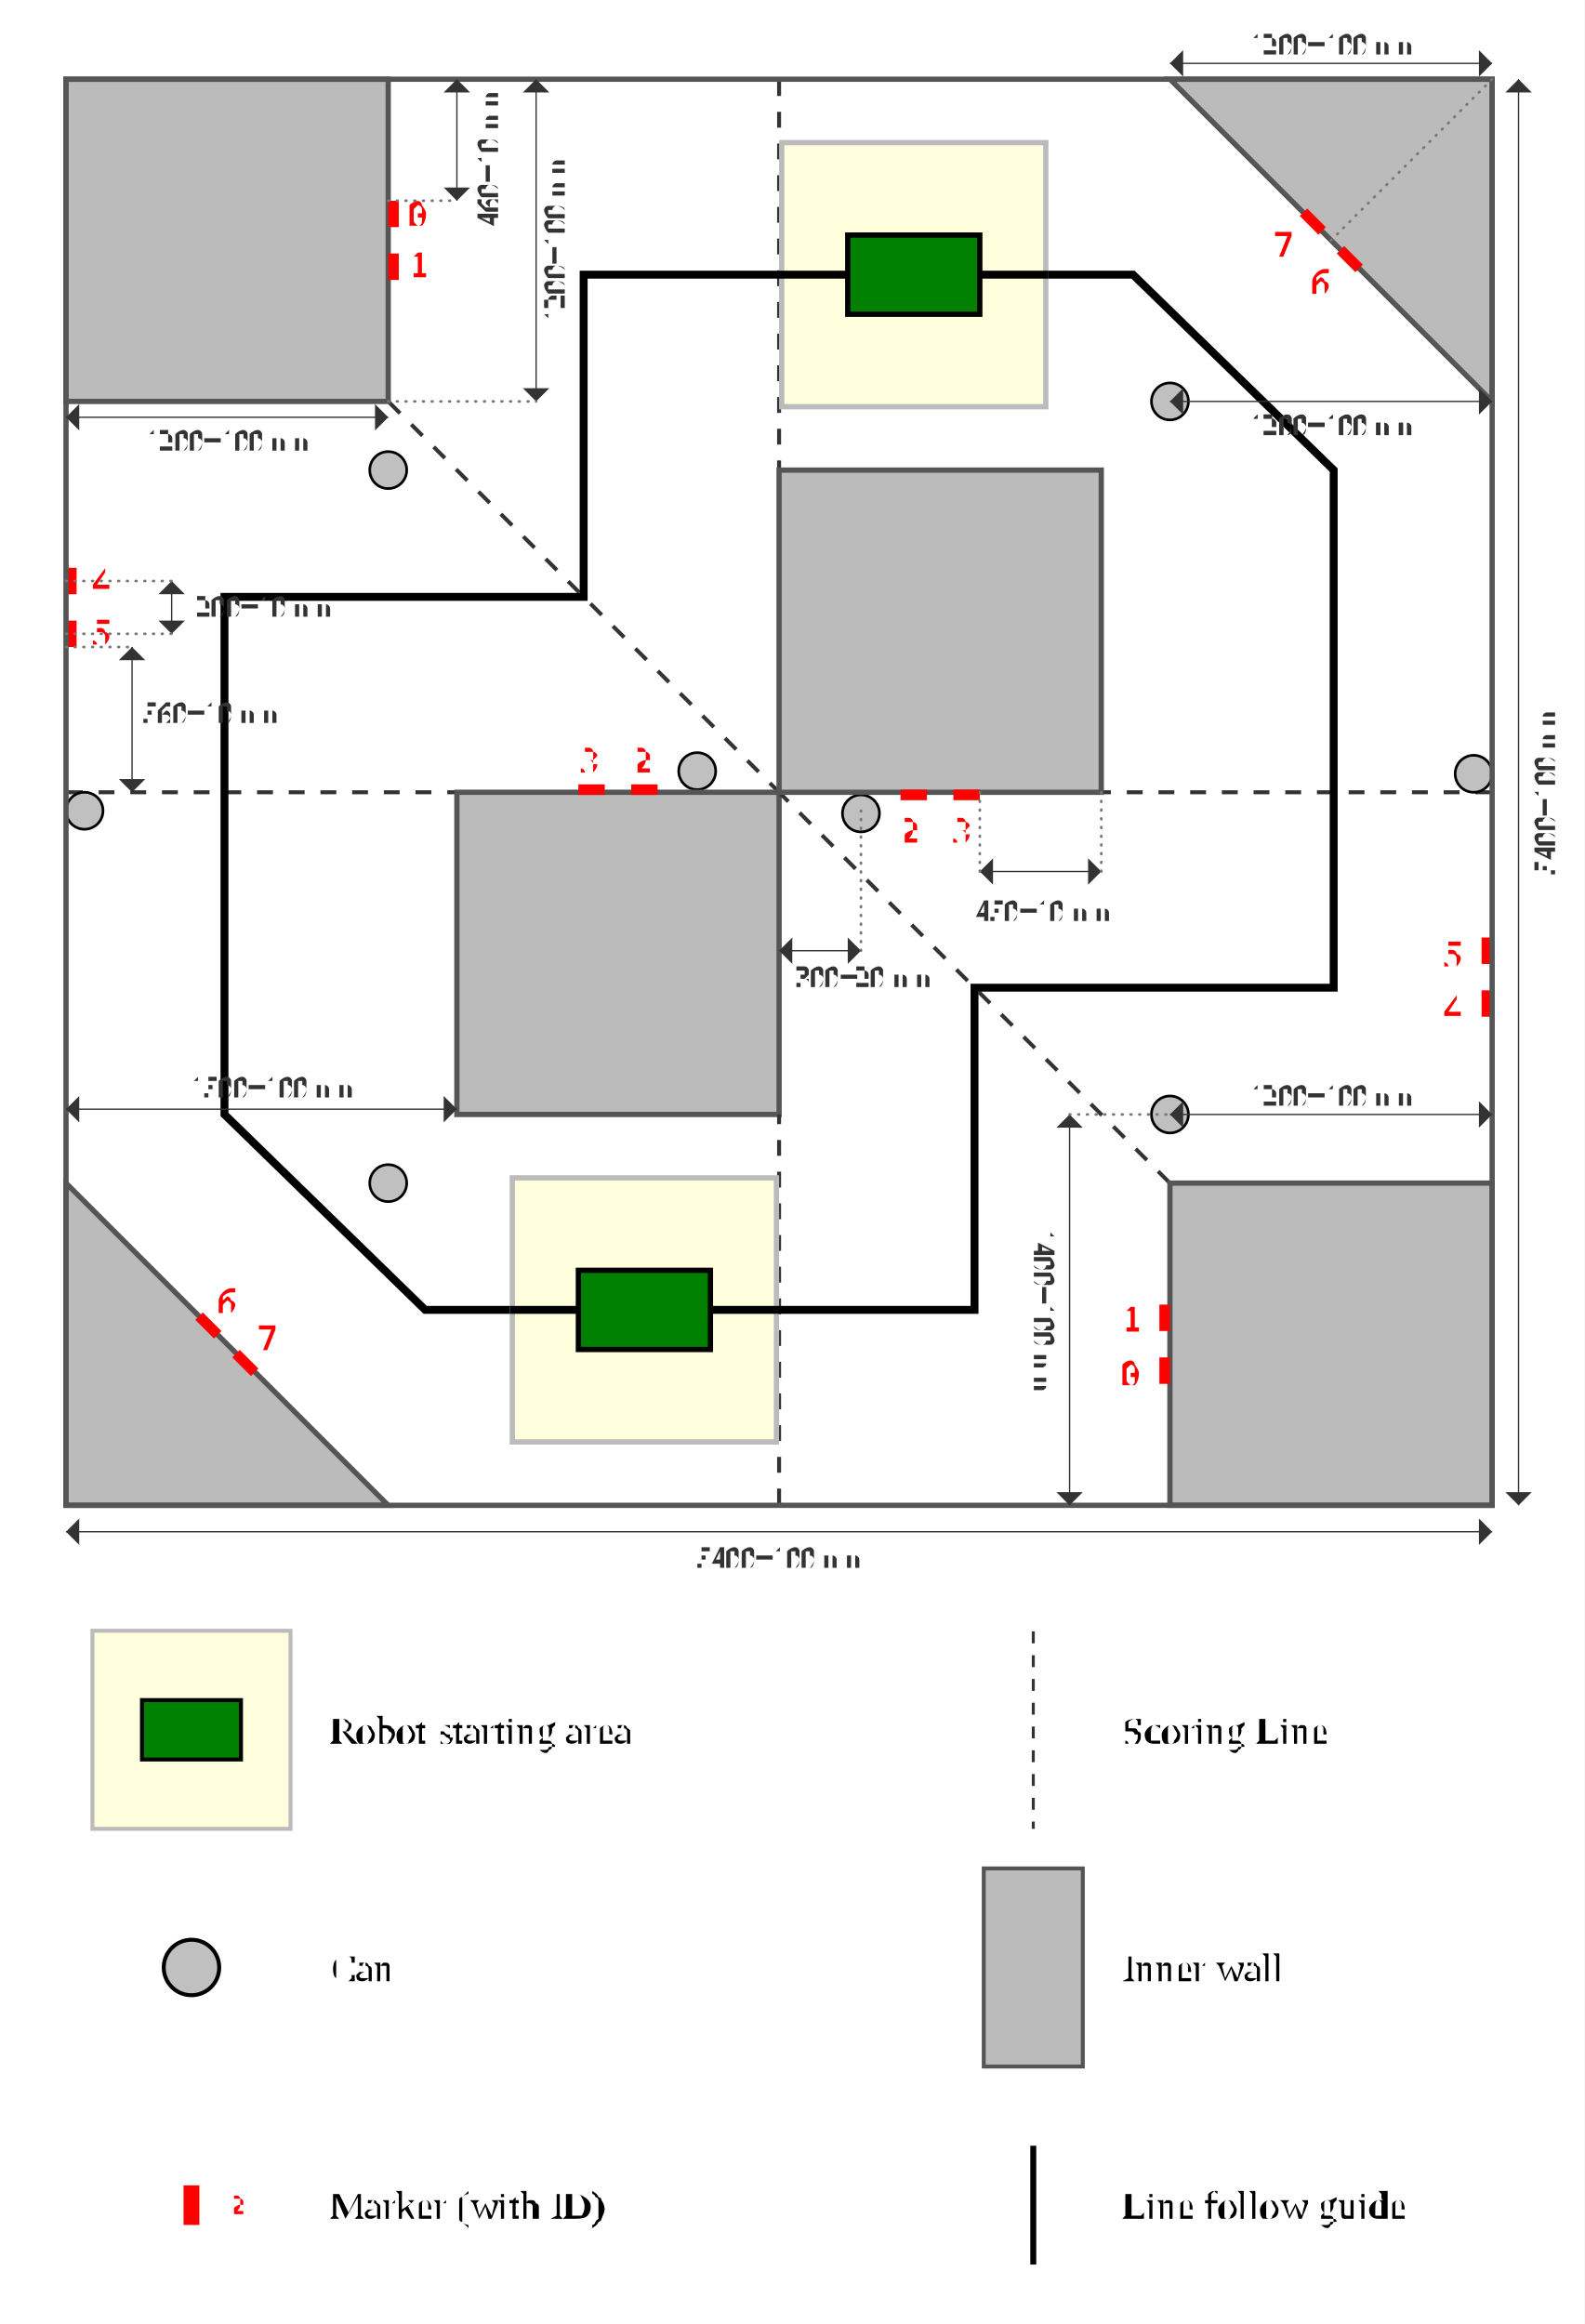
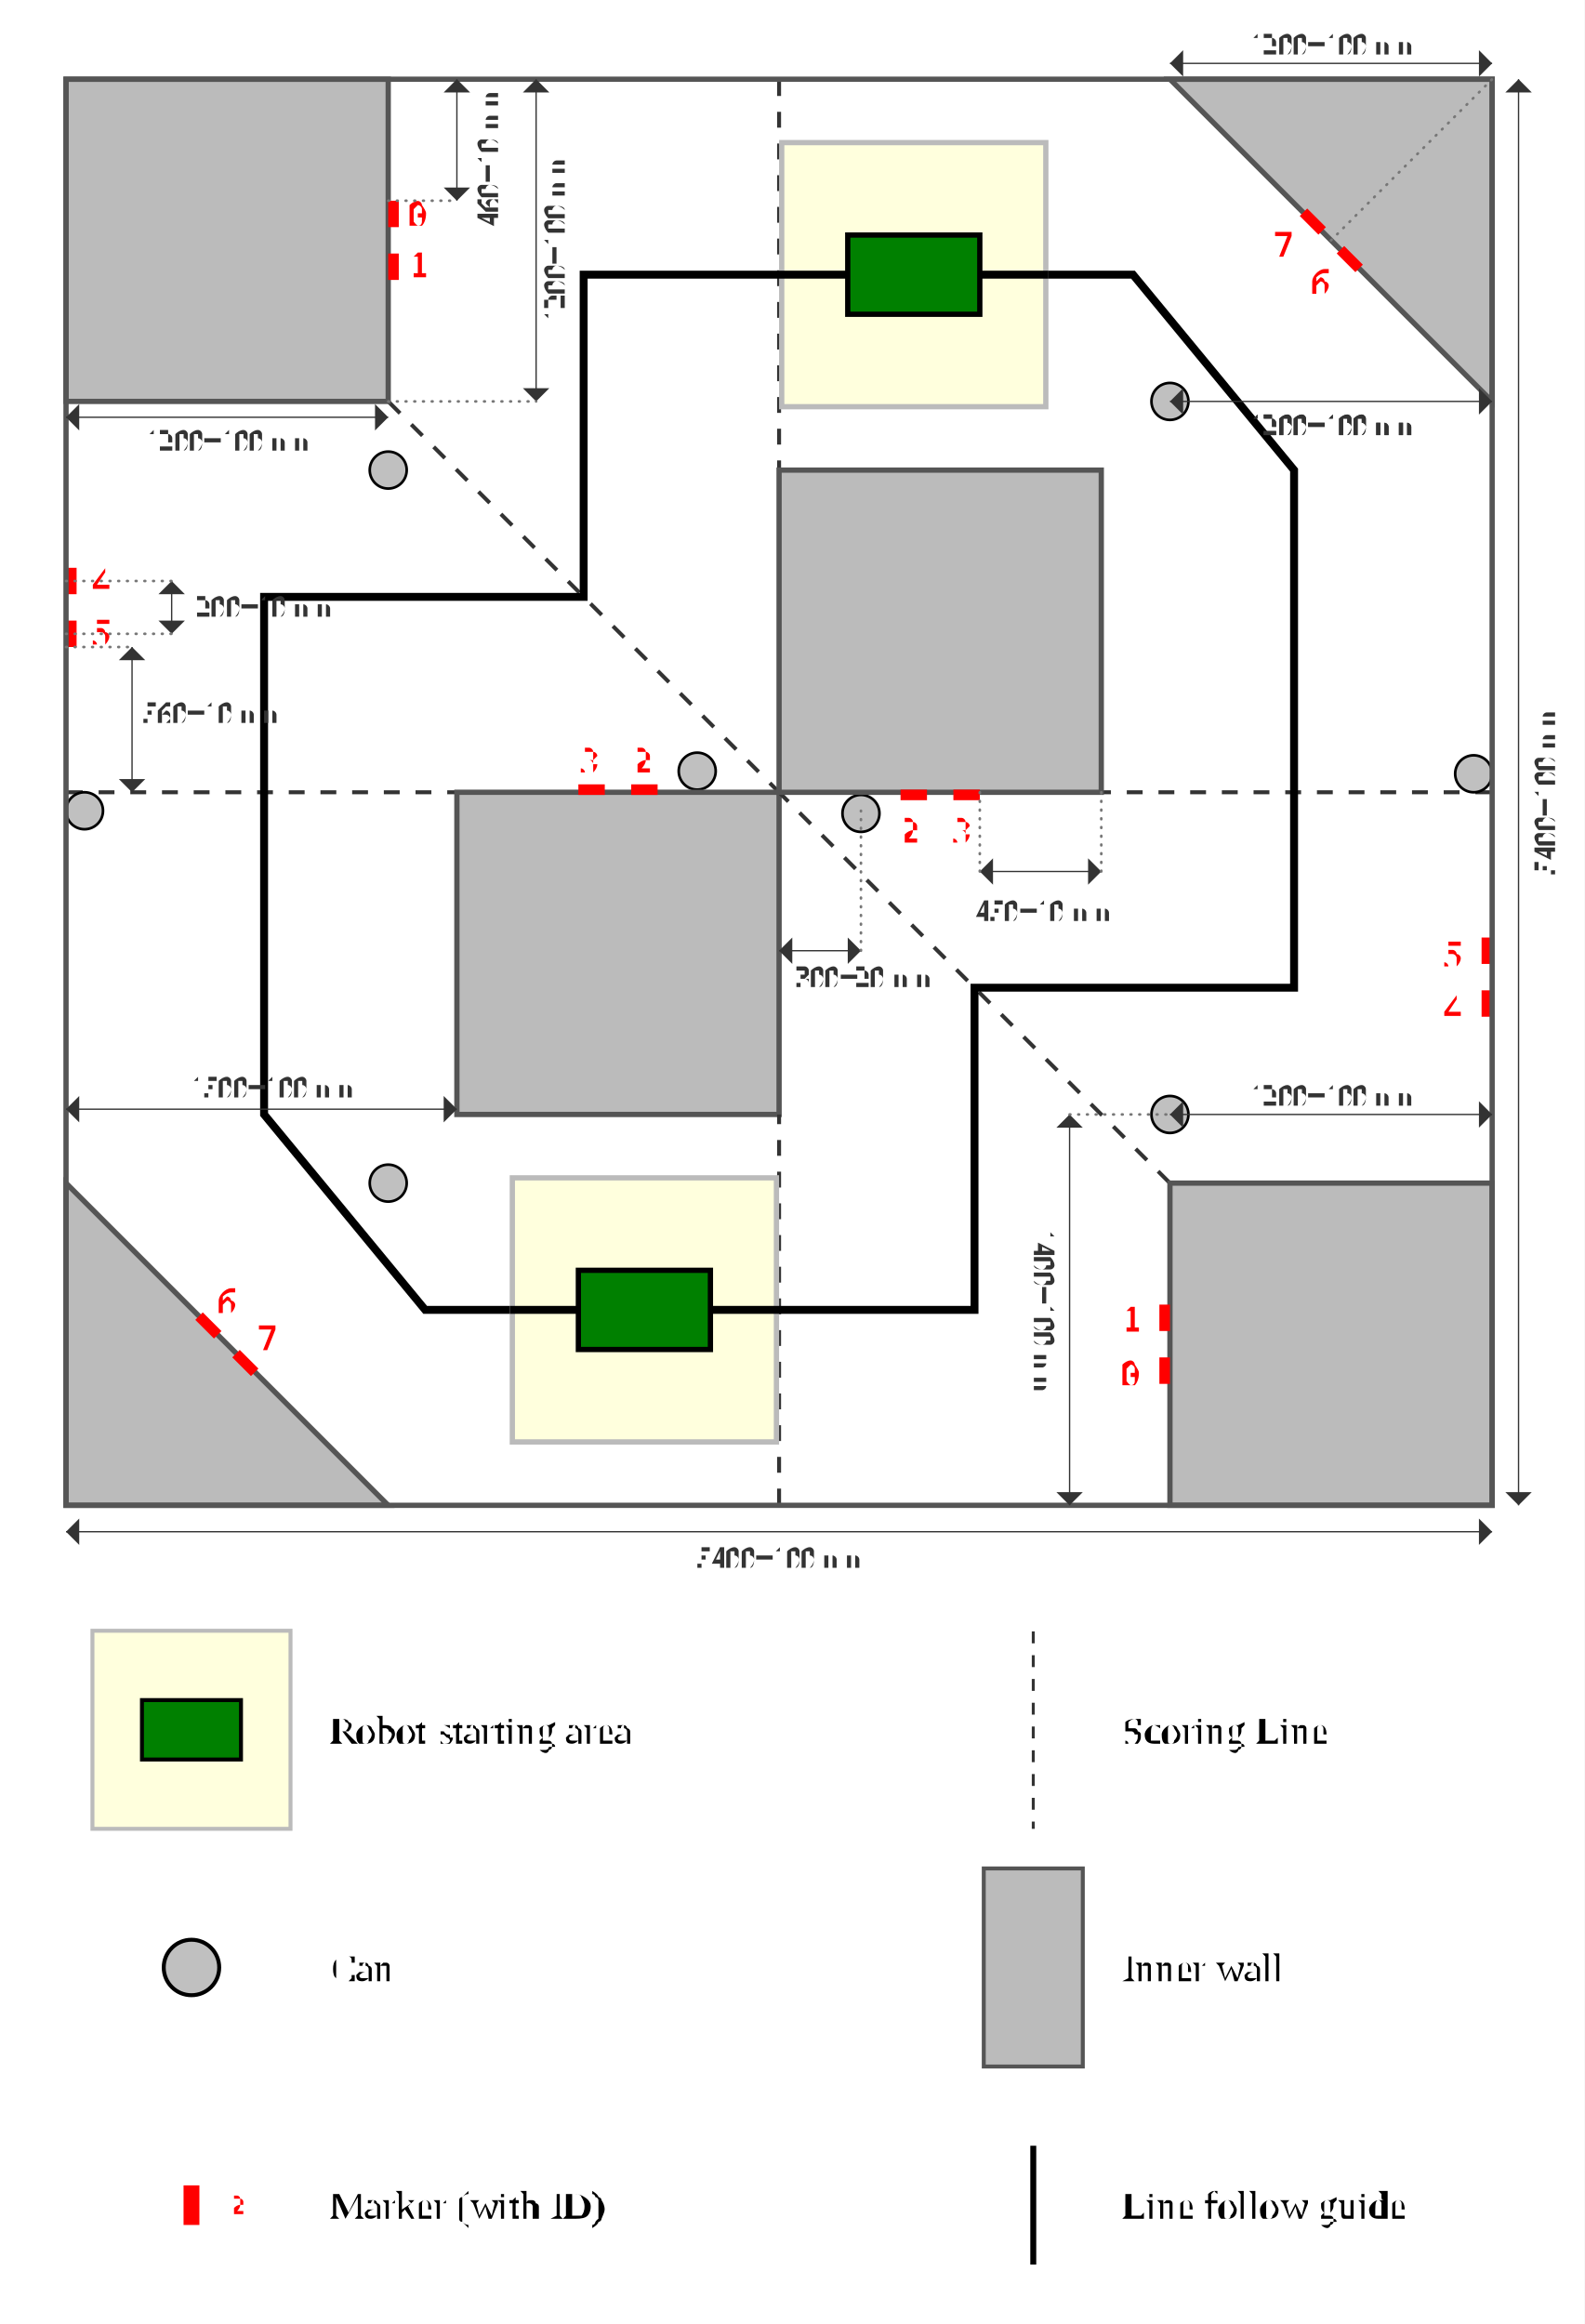
<svg xmlns="http://www.w3.org/2000/svg" xmlns:xlink="http://www.w3.org/1999/xlink" version="1.1" baseProfile="full" width="600" height="880">
  <style type="text/css">
    
      .arena-wall {
          fill: none;
          stroke: #555;
          stroke-width: .02;
      }

      .inner-wall {
          fill: #bbb;
          stroke: #555;
          stroke-width: .02;
      }

      .line-follow-guide {
          fill: none;
          stroke: black;
          stroke-width: .03;
      }

      .arena-wall {
          fill: none;
          stroke: #555;
          stroke-width: .02;
      }

      .can {
          stroke: black;
          stroke-width: 0.01;
          fill: silver;
      }

      #robot {
          fill: green;
          stroke: black;
          stroke-width: 0.02;
      }

      .scoring-line {
          stroke: #333;
          stroke-width: 0.015;
          /*stroke-dasharray: 0.141, 0.141;*/
          stroke-dasharray: 0.06 0.06;
          stroke-dashoffset: -50%;
          fill: none;
      }

      .marker {
          stroke: red;
          stroke-width: 0.04;
      }

      .start-zone {
        stroke: #bbb;
        stroke-width: 0.02;
        fill: #ffd;
      }

      .legend-label {
        font-size: 0.2px;
        text-anchor: start;
        dominant-baseline: central;
      }

      .marker-label {
        font-size: 0.12px;
        text-anchor: central;
        dominant-baseline: central;
        fill: red;
        font-family: monospace;
      }

      /*.dimension, .dimension-guide, .marker-label {
         display: none;
      }*/
      line.dimension {
        stroke: #333;
        stroke-width: 0.005;
        marker-start: url(#dimension-arrow-head-start);
        marker-end: url(#dimension-arrow-head-end);
      }

      text.dimension {
        fill: #333;
        font-size: 0.11px;
        text-anchor: middle;
        dominant-baseline: central;
      }
      .dimension-arrow-head {
        fill: #333;
      }
      .dimension-guide {
        stroke: #777;
        stroke-width: 0.01;
        stroke-dasharray: 0.003 0.03;
        stroke-linecap: round;
        fill: none;
      }

    
  </style>
  <defs>
    <g transform="scale(0.05)" id="dimension-arrow-head">
      <path id="path218" class="dimension-arrow-head" d="M0,0 L1,1 L1,-1 L0,0" />
    </g>
    <marker markerUnits="userSpaceOnUse" refY="1" refX="0" markerHeight="2" markerWidth="1" orient="auto" id="dimension-arrow-head-start">
      <use transform="translate(0,1)" xlink:href="#dimension-arrow-head" />
    </marker>
    <marker markerUnits="userSpaceOnUse" refY="1" refX="1" markerHeight="2" markerWidth="1" orient="auto" id="dimension-arrow-head-end">
      <use transform="matrix(-1,0,0,1,1,1)" xlink:href="#dimension-arrow-head" />
    </marker>
    <circle cx="0" cy="0" r="0.07" id="can" />
    <line x1="-0.05" y1="0" x2="0.05" y2="0" id="marker" />
    <rect width="0.5" height="0.3" x="-0.25" y="-0.15" id="robot" />
    <g id="side-zone">
      <line class="scoring-line" x1="2.7" y1="0" x2="2.7" y2="1.48" />
      <line class="scoring-line" x1="0" y1="2.7" x2="1.48" y2="2.7" />
      <line class="scoring-line" x1="1.22" y1="1.22" x2="2.7" y2="2.7" />
      <rect width="1" height="1" x="2.71" y="0.24" class="start-zone" />
-       <polyline points="3.72,0.74 1.96,0.74 1.96,1.96 0.6,1.96 0.6,3.92 1.36,4.66 1.68,4.66" class="line-follow-guide" />
+       <polyline points="3.72,0.74 1.96,0.74 1.96,1.96 0.75,1.96 0.75,3.92 1.36,4.66 1.68,4.66" class="line-follow-guide" />
      <g transform="translate(3.21 0.74)">
        <use xlink:href="#robot" />
      </g>
      <use xlink:href="#can" transform="translate(4.18 1.22)" class="can" />
      <use xlink:href="#can" transform="translate(1.22 1.48)" class="can" />
      <use xlink:href="#can" transform="translate(2.39 2.62)" class="can" />
      <use xlink:href="#can" transform="translate(0.07 2.77)" class="can" />
      <rect width="1.22" height="1.22" x="1.48" y="2.7" class="inner-wall" />
      <rect width="1.22" height="1.22" x="0" y="0" class="inner-wall" />
      <polygon points="5.4,0 4.18,0 5.4,1.22" class="inner-wall" />
      <use xlink:href="#marker" transform="translate(1.24 0.51) rotate(90)" class="marker" />
      <use xlink:href="#marker" transform="translate(1.24 0.71) rotate(90)" class="marker" />
      <use xlink:href="#marker" transform="translate(2.19 2.69)" class="marker" />
      <use xlink:href="#marker" transform="translate(1.99 2.69)" class="marker" />
      <use xlink:href="#marker" transform="translate(0.02 2.1) rotate(90)" class="marker" />
      <use xlink:href="#marker" transform="translate(0.02 1.9) rotate(90)" class="marker" />
      <use xlink:href="#marker" transform="translate(4.861 0.681) rotate(45)" class="marker" />
      <use xlink:href="#marker" transform="translate(4.721 0.539) rotate(45)" class="marker" />
    </g>
  </defs>
  <rect width="100%" height="100%" fill="white" />
  <g id="arena" transform="translate(25 30) scale(100)">
    <use xlink:href="#side-zone" />
    <use xlink:href="#side-zone" transform="rotate(180 2.7 2.7)" />
    <rect width="5.4" height="5.4" x="0" y="0" class="arena-wall" />
    <text class="marker-label" y="0.51" x="1.3">0</text>
    <text class="marker-label" y="0.71" x="1.3">1</text>
    <text class="marker-label" y="4.9" x="4">0</text>
    <text class="marker-label" y="4.7" x="4">1</text>
    <text class="marker-label" y="2.58" x="2.15">2</text>
    <text class="marker-label" y="2.58" x="1.95">3</text>
    <text class="marker-label" y="2.85" x="3.16">2</text>
    <text class="marker-label" y="2.85" x="3.36">3</text>
    <text class="marker-label" y="1.9" x="0.1">4</text>
    <text class="marker-label" y="2.1" x="0.1">5</text>
    <text class="marker-label" y="3.52" x="5.22">4</text>
    <text class="marker-label" y="3.32" x="5.22">5</text>
    <text class="marker-label" y="4.63" x="0.58">6</text>
    <text class="marker-label" y="4.77" x="0.73">7</text>
    <text class="marker-label" y="0.77" x="4.72">6</text>
    <text class="marker-label" y="0.63" x="4.58">7</text>
    <line x1="0" y1="1.28" x2="1.22" y2="1.28" class="dimension" />
    <text class="dimension" y="1.37" x="0.61">1200±100mm</text>
    <line x1="1.78" y1="0" x2="1.78" y2="1.22" class="dimension" />
    <line x1="1.22" y1="1.22" x2="1.78" y2="1.22" class="dimension-guide" />
    <text class="dimension" transform="rotate(-90, 1.85 0.61)" y="0.61" x="1.85">1200±100mm</text>
    <line x1="1.48" y1="0" x2="1.48" y2="0.46" class="dimension" />
    <line x1="1.22" y1="0.46" x2="1.48" y2="0.46" class="dimension-guide" />
    <text class="dimension" transform="rotate(-90, 1.6 0.3)" y="0.3" x="1.6">460±10mm</text>
    <line x1="0" y1="3.9" x2="1.48" y2="3.9" class="dimension" />
    <text class="dimension" y="3.82" x="0.78">1500±100mm</text>
    <line x1="4.18" y1="-0.06" x2="5.4" y2="-0.06" class="dimension" />
    <text class="dimension" y="-0.13" x="4.79">1200±100mm</text>
    <line x1="4.18" y1="3.92" x2="5.4" y2="3.92" class="dimension" />
    <text class="dimension" y="3.85" x="4.79">1200±100mm</text>
    <line x1="3.8" y1="5.4" x2="3.8" y2="3.92" class="dimension" />
    <line x1="3.8" y1="3.92" x2="4.18" y2="3.92" class="dimension-guide" />
    <text class="dimension" transform="rotate(90, 3.7 4.66)" y="4.66" x="3.7">1400±100mm</text>
    <line x1="2.7" y1="3.3" x2="3.01" y2="3.3" class="dimension" />
    <line x1="3.01" y1="3.3" x2="3.01" y2="2.77" class="dimension-guide" />
    <text class="dimension" y="3.4" x="3.02">300±20mm</text>
    <line x1="3.46" y1="3" x2="3.92" y2="3" class="dimension" />
    <line x1="3.46" y1="3" x2="3.46" y2="2.7" class="dimension-guide" />
    <line x1="3.92" y1="3" x2="3.92" y2="2.7" class="dimension-guide" />
    <text class="dimension" y="3.15" x="3.7">450±10mm</text>
    <line x1="0.4" y1="1.9" x2="0.4" y2="2.1" class="dimension" />
    <line x1="0" y1="1.9" x2="0.4" y2="1.9" class="dimension-guide" />
    <line x1="0" y1="2.1" x2="0.4" y2="2.1" class="dimension-guide" />
    <text class="dimension" y="2" x="0.75">200±10mm</text>
    <line x1="0.25" y1="2.15" x2="0.25" y2="2.7" class="dimension" />
    <line x1="0" y1="2.15" x2="0.25" y2="2.15" class="dimension-guide" />
    <text class="dimension" y="2.4" x="0.55">560±10mm</text>
    <line x1="4.79" y1="0.61" x2="5.4" y2="0" class="dimension-guide" />
    <text class="dimension" y="1.31" x="4.79">1200±100mm</text>
    <line x1="4.18" y1="1.22" x2="5.4" y2="1.22" class="dimension" />
    <text class="dimension" y="1.31" x="4.79">1200±100mm</text>
    <line x1="0" y1="5.5" x2="5.4" y2="5.5" class="dimension" />
    <text class="dimension" y="5.6" x="2.7">5400±100mm</text>
    <line x1="5.5" y1="0" x2="5.5" y2="5.4" class="dimension" />
    <text class="dimension" transform="rotate(-90, 5.6 2.7)" y="2.7" x="5.6">5400±100mm</text>
  </g>
  <g id="legend" transform="translate(35 580) scale(75)">
    <rect width="1" height="1" x="0" y="0.5" class="start-zone" />
    <use x="0.5" y="1" xlink:href="#robot" />
    <text class="legend-label" y="1" x="1.2">Robot starting area</text>
    <use xlink:href="#can" transform="translate(0.5 2.2) scale(2)" class="can" />
    <text class="legend-label" y="2.2" x="1.2">Can</text>
    <use xlink:href="#marker" transform="translate(0.5 3.4) scale(2) rotate(90)" class="marker" />
    <text class="marker-label" y="3.4" x="0.7">2</text>
    <text class="legend-label" y="3.4" x="1.2">Marker (with ID)</text>
    <line class="scoring-line" x1="4.75" y1="0.5" x2="4.75" y2="1.5" />
    <text class="legend-label" y="1" x="5.2">Scoring Line</text>
    <rect width="0.5" height="1" x="4.5" y="1.7" class="inner-wall" />
    <text class="legend-label" y="2.2" x="5.2">Inner wall</text>
    <line class="line-follow-guide" x1="4.75" y1="3.1" x2="4.75" y2="3.7" />
    <text class="legend-label" y="3.4" x="5.2">Line follow guide</text>
  </g>
</svg>
